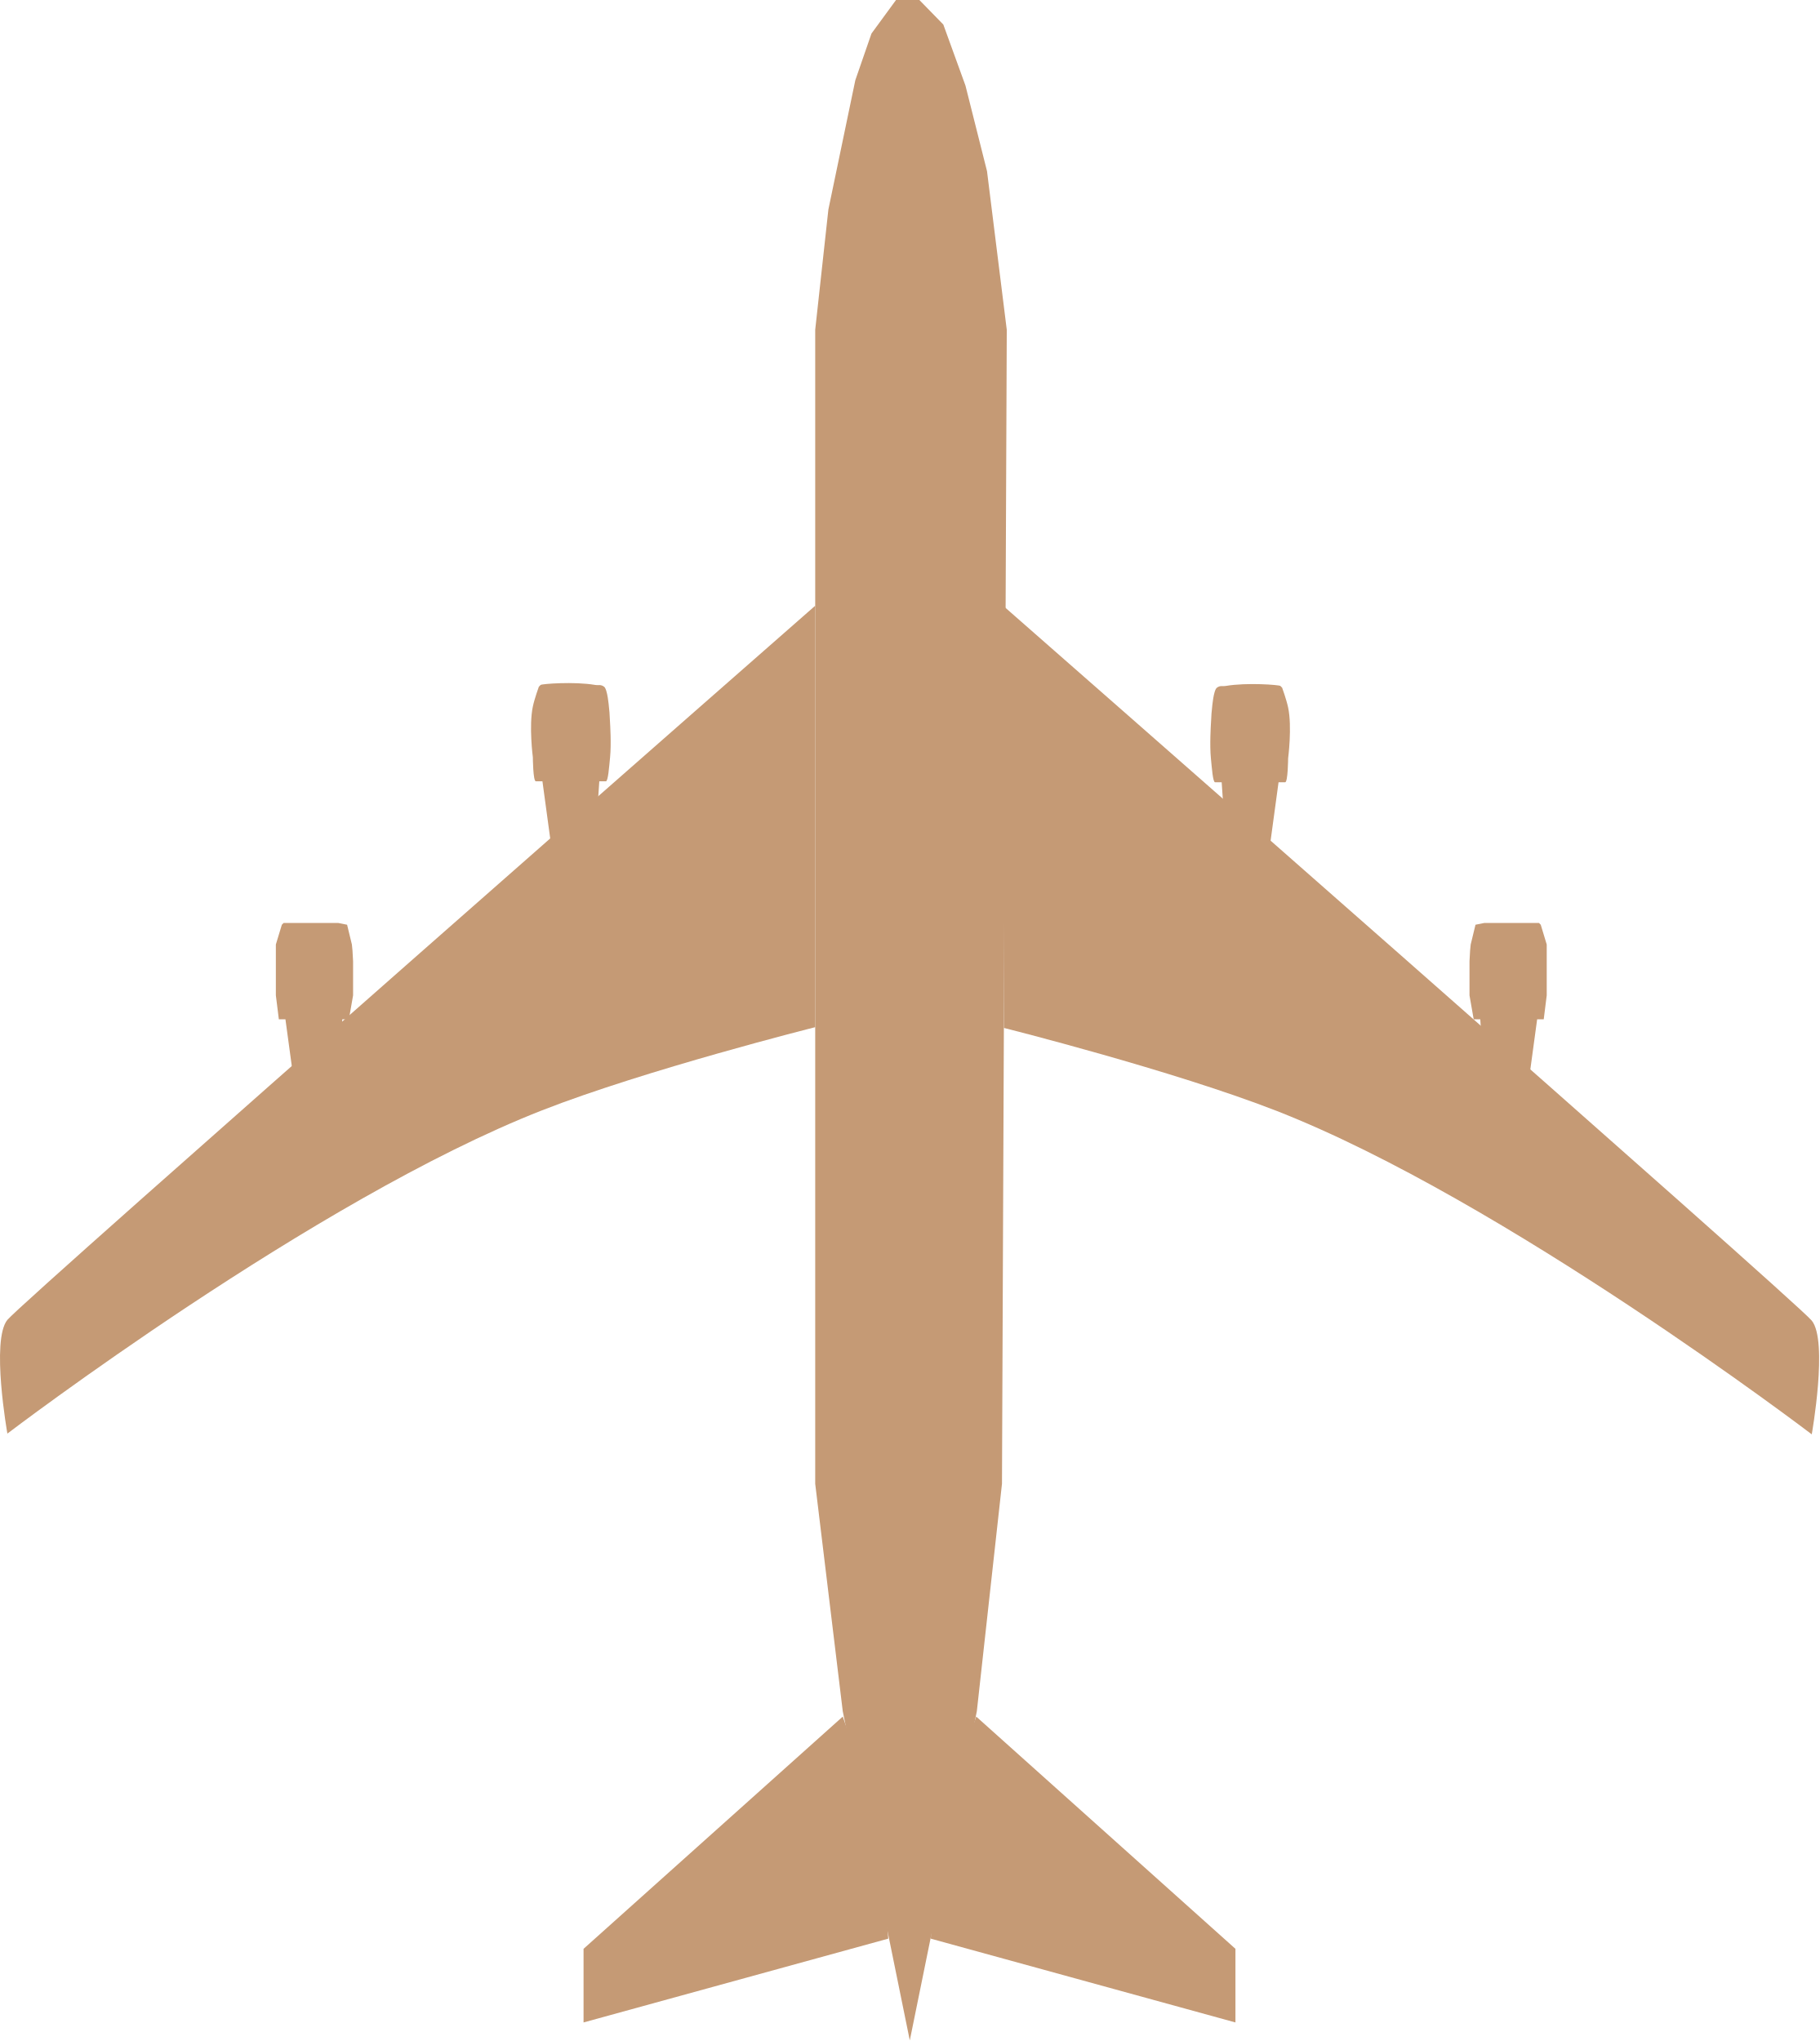
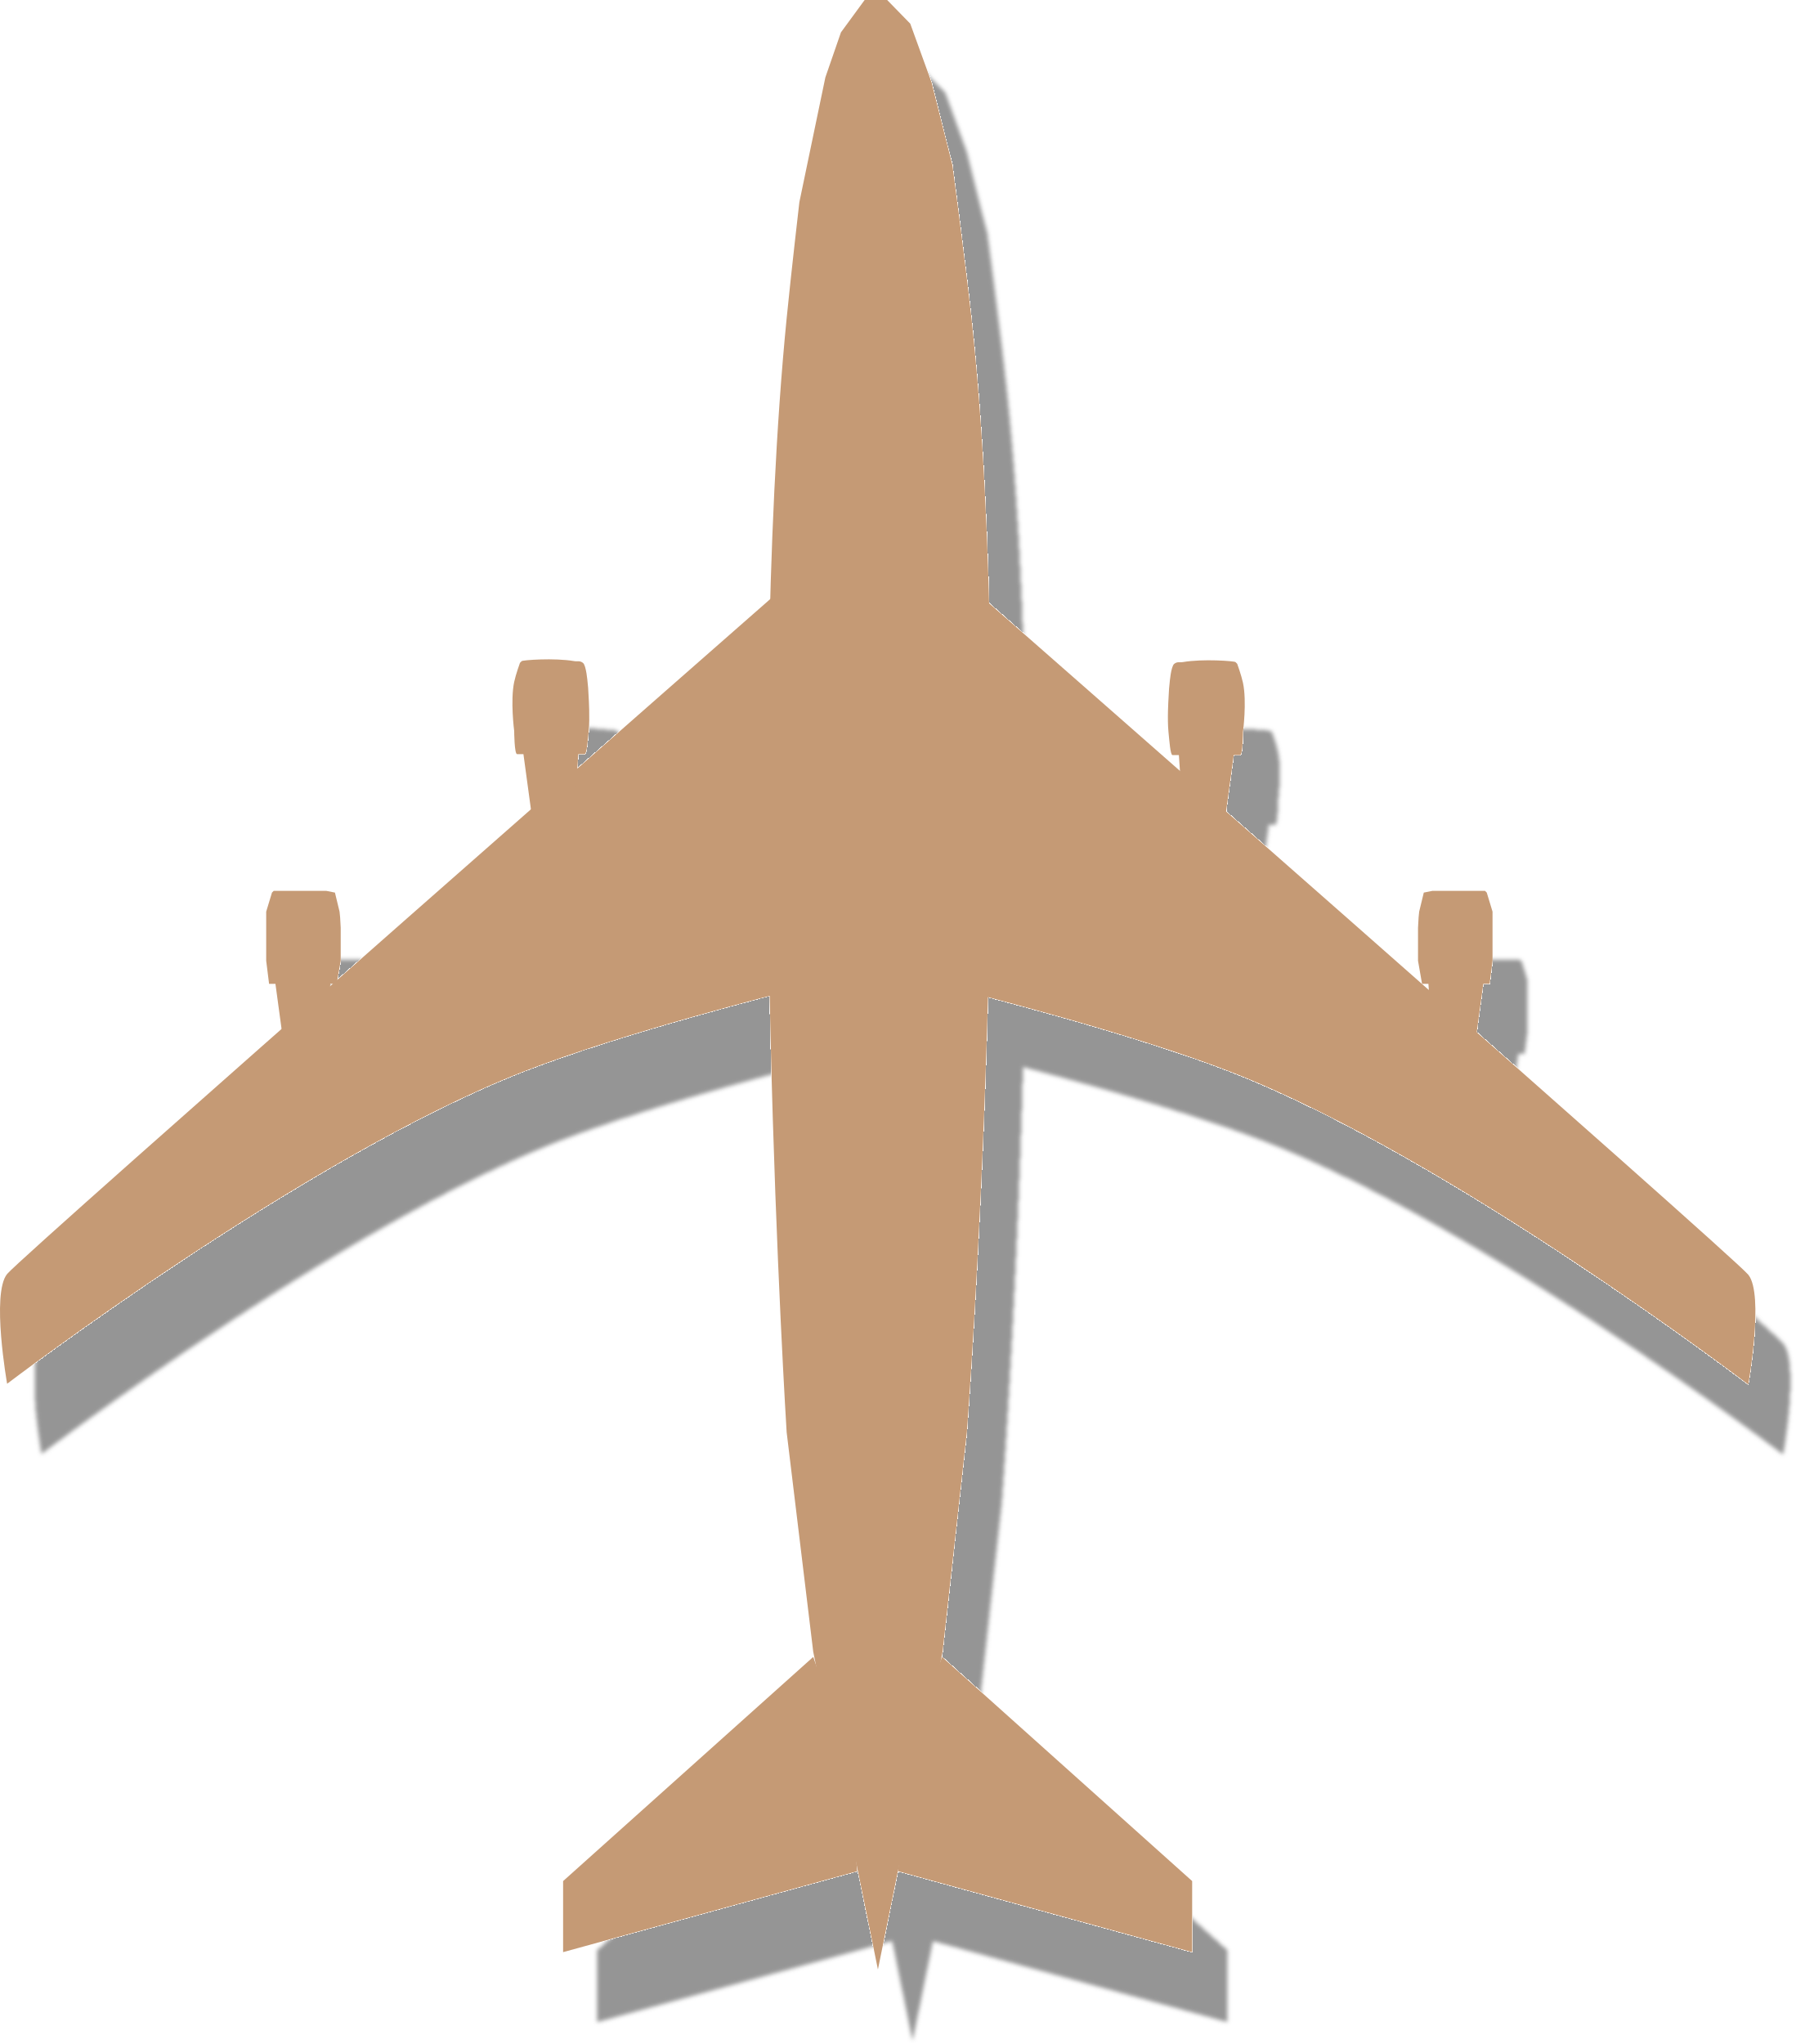
- <svg xmlns="http://www.w3.org/2000/svg" width="1520" height="1705" viewBox="0 0 1520 1705" fill="none">
-   <path d="M787.917 20.5L806.417 71.5L824.417 143L840.917 275.5L836.917 1239.5L815.917 1429.5L759.917 1704.5L703.917 1429.5L680.917 1239.5L680.917 275.5L691.917 175L714.417 67L727.917 28L748.417 6.23744e-05L767.917 6.32267e-05L787.917 20.5Z" fill="#C59A75" />
-   <path d="M6.167 1102.59C-7.708 1119.54 6.167 1197.59 6.167 1197.59C6.167 1197.59 262.928 1001.89 452.667 927.585C539.428 893.606 680.917 858.085 680.917 858.085L680.917 506C680.917 506 20.041 1085.63 6.167 1102.59Z" fill="#C59A75" />
-   <path d="M1513.29 1103.21C1527.17 1120.17 1513.29 1198.21 1513.29 1198.21C1513.29 1198.21 1256.53 1002.52 1066.79 928.211C980.031 894.232 838.543 858.711 838.543 858.711L838.543 506.626C838.543 506.626 1499.42 1086.25 1513.29 1103.21Z" fill="#C59A75" />
-   <path d="M282.416 771L289.916 772.5L293.916 789L294.416 794L294.916 803L294.916 831.5L291.416 851.5L285.916 851.5L282.416 903L245.416 903L238.416 851.5L232.916 851.5L230.416 831.5L230.416 789L235.416 772.5L236.916 771L282.416 771Z" fill="#C59A75" />
-   <path d="M1023.92 573C1020.97 573.502 1019.29 572.374 1016.42 574.5C1013.54 576.625 1012.42 591 1012.42 591L1011.92 596L1011.42 605C1011.42 605 1010.29 622.427 1011.42 633.5C1012.22 641.388 1013.04 653.5 1014.92 653.5C1016.79 653.5 1020.42 653.5 1020.42 653.5L1023.92 705L1060.92 705L1067.92 653.5C1067.92 653.5 1071.04 653.5 1073.42 653.5C1075.79 653.5 1075.92 633.5 1075.92 633.5C1075.92 633.5 1079.37 607.233 1075.92 591C1074.52 584.414 1070.92 574.5 1070.92 574.5C1070.92 574.5 1070.29 573.874 1069.42 573C1068.54 572.125 1041.43 570.009 1023.92 573Z" fill="#C59A75" />
-   <path d="M497.077 572.171C500.022 572.674 501.703 571.546 504.577 573.671C507.452 575.796 508.577 590.171 508.577 590.171L509.077 595.171L509.577 604.171C509.577 604.171 510.702 621.598 509.577 632.671C508.776 640.56 507.952 652.671 506.077 652.671C504.203 652.671 500.577 652.671 500.577 652.671L497.077 704.171L460.077 704.171L453.077 652.671C453.077 652.671 449.952 652.671 447.577 652.671C445.203 652.671 445.077 632.671 445.077 632.671C445.077 632.671 441.623 606.405 445.077 590.171C446.479 583.586 450.077 573.671 450.077 573.671C450.077 573.671 450.703 573.046 451.577 572.171C452.452 571.296 479.562 569.181 497.077 572.171Z" fill="#C59A75" />
-   <path d="M1239.92 771L1232.42 772.5L1228.42 789L1227.92 794L1227.42 803L1227.42 831.5L1230.92 851.5L1236.42 851.5L1239.92 903L1276.92 903L1283.92 851.5L1289.42 851.5L1291.92 831.5L1291.92 789L1286.92 772.5L1285.42 771L1239.92 771Z" fill="#C59A75" />
-   <path d="M1031.92 1628L1031.92 1689.5L777.417 1619.5L784.417 1523L815.417 1434L1031.92 1628Z" fill="#C59A75" />
-   <path d="M487.417 1628L487.417 1689.5L741.917 1619.5L734.917 1523L703.917 1434L487.417 1628Z" fill="#C59A75" />
+ <svg xmlns="http://www.w3.org/2000/svg" width="1554" height="1769" viewBox="0 0 1554 1769" fill="none">
+   <g filter="url(#filter0_d_207_37)">
+     <path d="M787.917 20.5L806.417 71.5L824.417 143C824.417 143 835.279 223.662 840.917 275.5C881.625 649.761 836.917 1239.5 836.917 1239.5L815.917 1429.5L759.917 1704.5L703.917 1429.5L680.917 1239.5C680.917 1239.5 643.826 650.134 680.917 275.5C684.807 236.21 691.917 175 691.917 175L714.417 67L727.917 28L748.417 6.16264e-05L767.917 6.24788e-05L787.917 20.5Z" fill="#C59A75" />
+     <path d="M6.167 1102.59C-7.708 1119.54 6.167 1197.59 6.167 1197.59C6.167 1197.59 262.928 1001.89 452.667 927.585C539.428 893.606 680.917 858.085 680.917 858.085L680.917 506C680.917 506 20.041 1085.63 6.167 1102.59Z" fill="#C59A75" />
+     <path d="M1513.29 1103.21C1527.17 1120.17 1513.29 1198.21 1513.29 1198.21C1513.29 1198.21 1256.53 1002.52 1066.79 928.211C980.031 894.232 838.543 858.711 838.543 858.711L838.543 506.626C838.543 506.626 1499.42 1086.25 1513.29 1103.21Z" fill="#C59A75" />
+     <path d="M282.416 771L289.916 772.5L293.916 789L294.416 794L294.916 803L294.916 831.5L291.416 851.5L285.916 851.5L282.416 903L245.416 903L238.416 851.5L232.916 851.5L230.416 831.5L230.416 789L235.416 772.5L236.916 771L282.416 771Z" fill="#C59A75" />
+     <path d="M1023.92 573C1020.97 573.502 1019.29 572.374 1016.42 574.5C1013.54 576.625 1012.42 591 1012.42 591L1011.92 596L1011.42 605C1011.42 605 1010.29 622.427 1011.42 633.5C1012.22 641.388 1013.04 653.5 1014.92 653.5C1016.79 653.5 1020.42 653.5 1020.42 653.5L1023.92 705L1060.92 705L1067.92 653.5C1067.92 653.5 1071.04 653.5 1073.42 653.5C1075.79 653.5 1075.92 633.5 1075.92 633.5C1075.92 633.5 1079.37 607.233 1075.92 591C1074.52 584.414 1070.92 574.5 1070.92 574.5C1070.92 574.5 1070.29 573.874 1069.42 573C1068.54 572.125 1041.43 570.009 1023.92 573Z" fill="#C59A75" />
+     <path d="M497.077 572.171C500.022 572.674 501.703 571.546 504.577 573.671C507.452 575.796 508.577 590.171 508.577 590.171L509.077 595.171L509.577 604.171C509.577 604.171 510.702 621.598 509.577 632.671C508.776 640.56 507.952 652.671 506.077 652.671C504.203 652.671 500.577 652.671 500.577 652.671L497.077 704.171L460.077 704.171L453.077 652.671C453.077 652.671 449.952 652.671 447.577 652.671C445.203 652.671 445.077 632.671 445.077 632.671C445.077 632.671 441.623 606.405 445.077 590.171C446.479 583.586 450.077 573.671 450.077 573.671C450.077 573.671 450.703 573.046 451.577 572.171C452.452 571.296 479.562 569.181 497.077 572.171Z" fill="#C59A75" />
+     <path d="M1239.92 771L1232.42 772.5L1228.42 789L1227.92 794L1227.42 803L1227.42 831.5L1230.92 851.5L1236.42 851.5L1239.92 903L1276.92 903L1283.92 851.5L1289.42 851.5L1291.92 831.5L1291.92 789L1286.92 772.5L1285.42 771L1239.92 771Z" fill="#C59A75" />
+     <path d="M1031.92 1628L1031.92 1689.5L777.417 1619.5L784.417 1523L815.417 1434L1031.92 1628Z" fill="#C59A75" />
+     <path d="M487.417 1628L487.417 1689.5L741.917 1619.5L734.917 1523L703.917 1434L487.417 1628Z" fill="#C59A75" />
+   </g>
+   <defs>
+     <filter id="filter0_d_207_37" x="7.45061e-05" y="6.64177e-05" width="1553.46" height="1768.5" filterUnits="userSpaceOnUse" color-interpolation-filters="sRGB">
+       <feFlood flood-opacity="0" result="BackgroundImageFix" />
+       <feColorMatrix in="SourceAlpha" type="matrix" values="0 0 0 0 0 0 0 0 0 0 0 0 0 0 0 0 0 0 127 0" result="hardAlpha" />
+       <feOffset dx="30" dy="60" />
+       <feGaussianBlur stdDeviation="2" />
+       <feComposite in2="hardAlpha" operator="out" />
+       <feColorMatrix type="matrix" values="0 0 0 0 0.171 0 0 0 0 0.171 0 0 0 0 0.171 0 0 0 0.5 0" />
+       <feBlend mode="normal" in2="BackgroundImageFix" result="effect1_dropShadow_207_37" />
+       <feBlend mode="normal" in="SourceGraphic" in2="effect1_dropShadow_207_37" result="shape" />
+     </filter>
+   </defs>
</svg>
